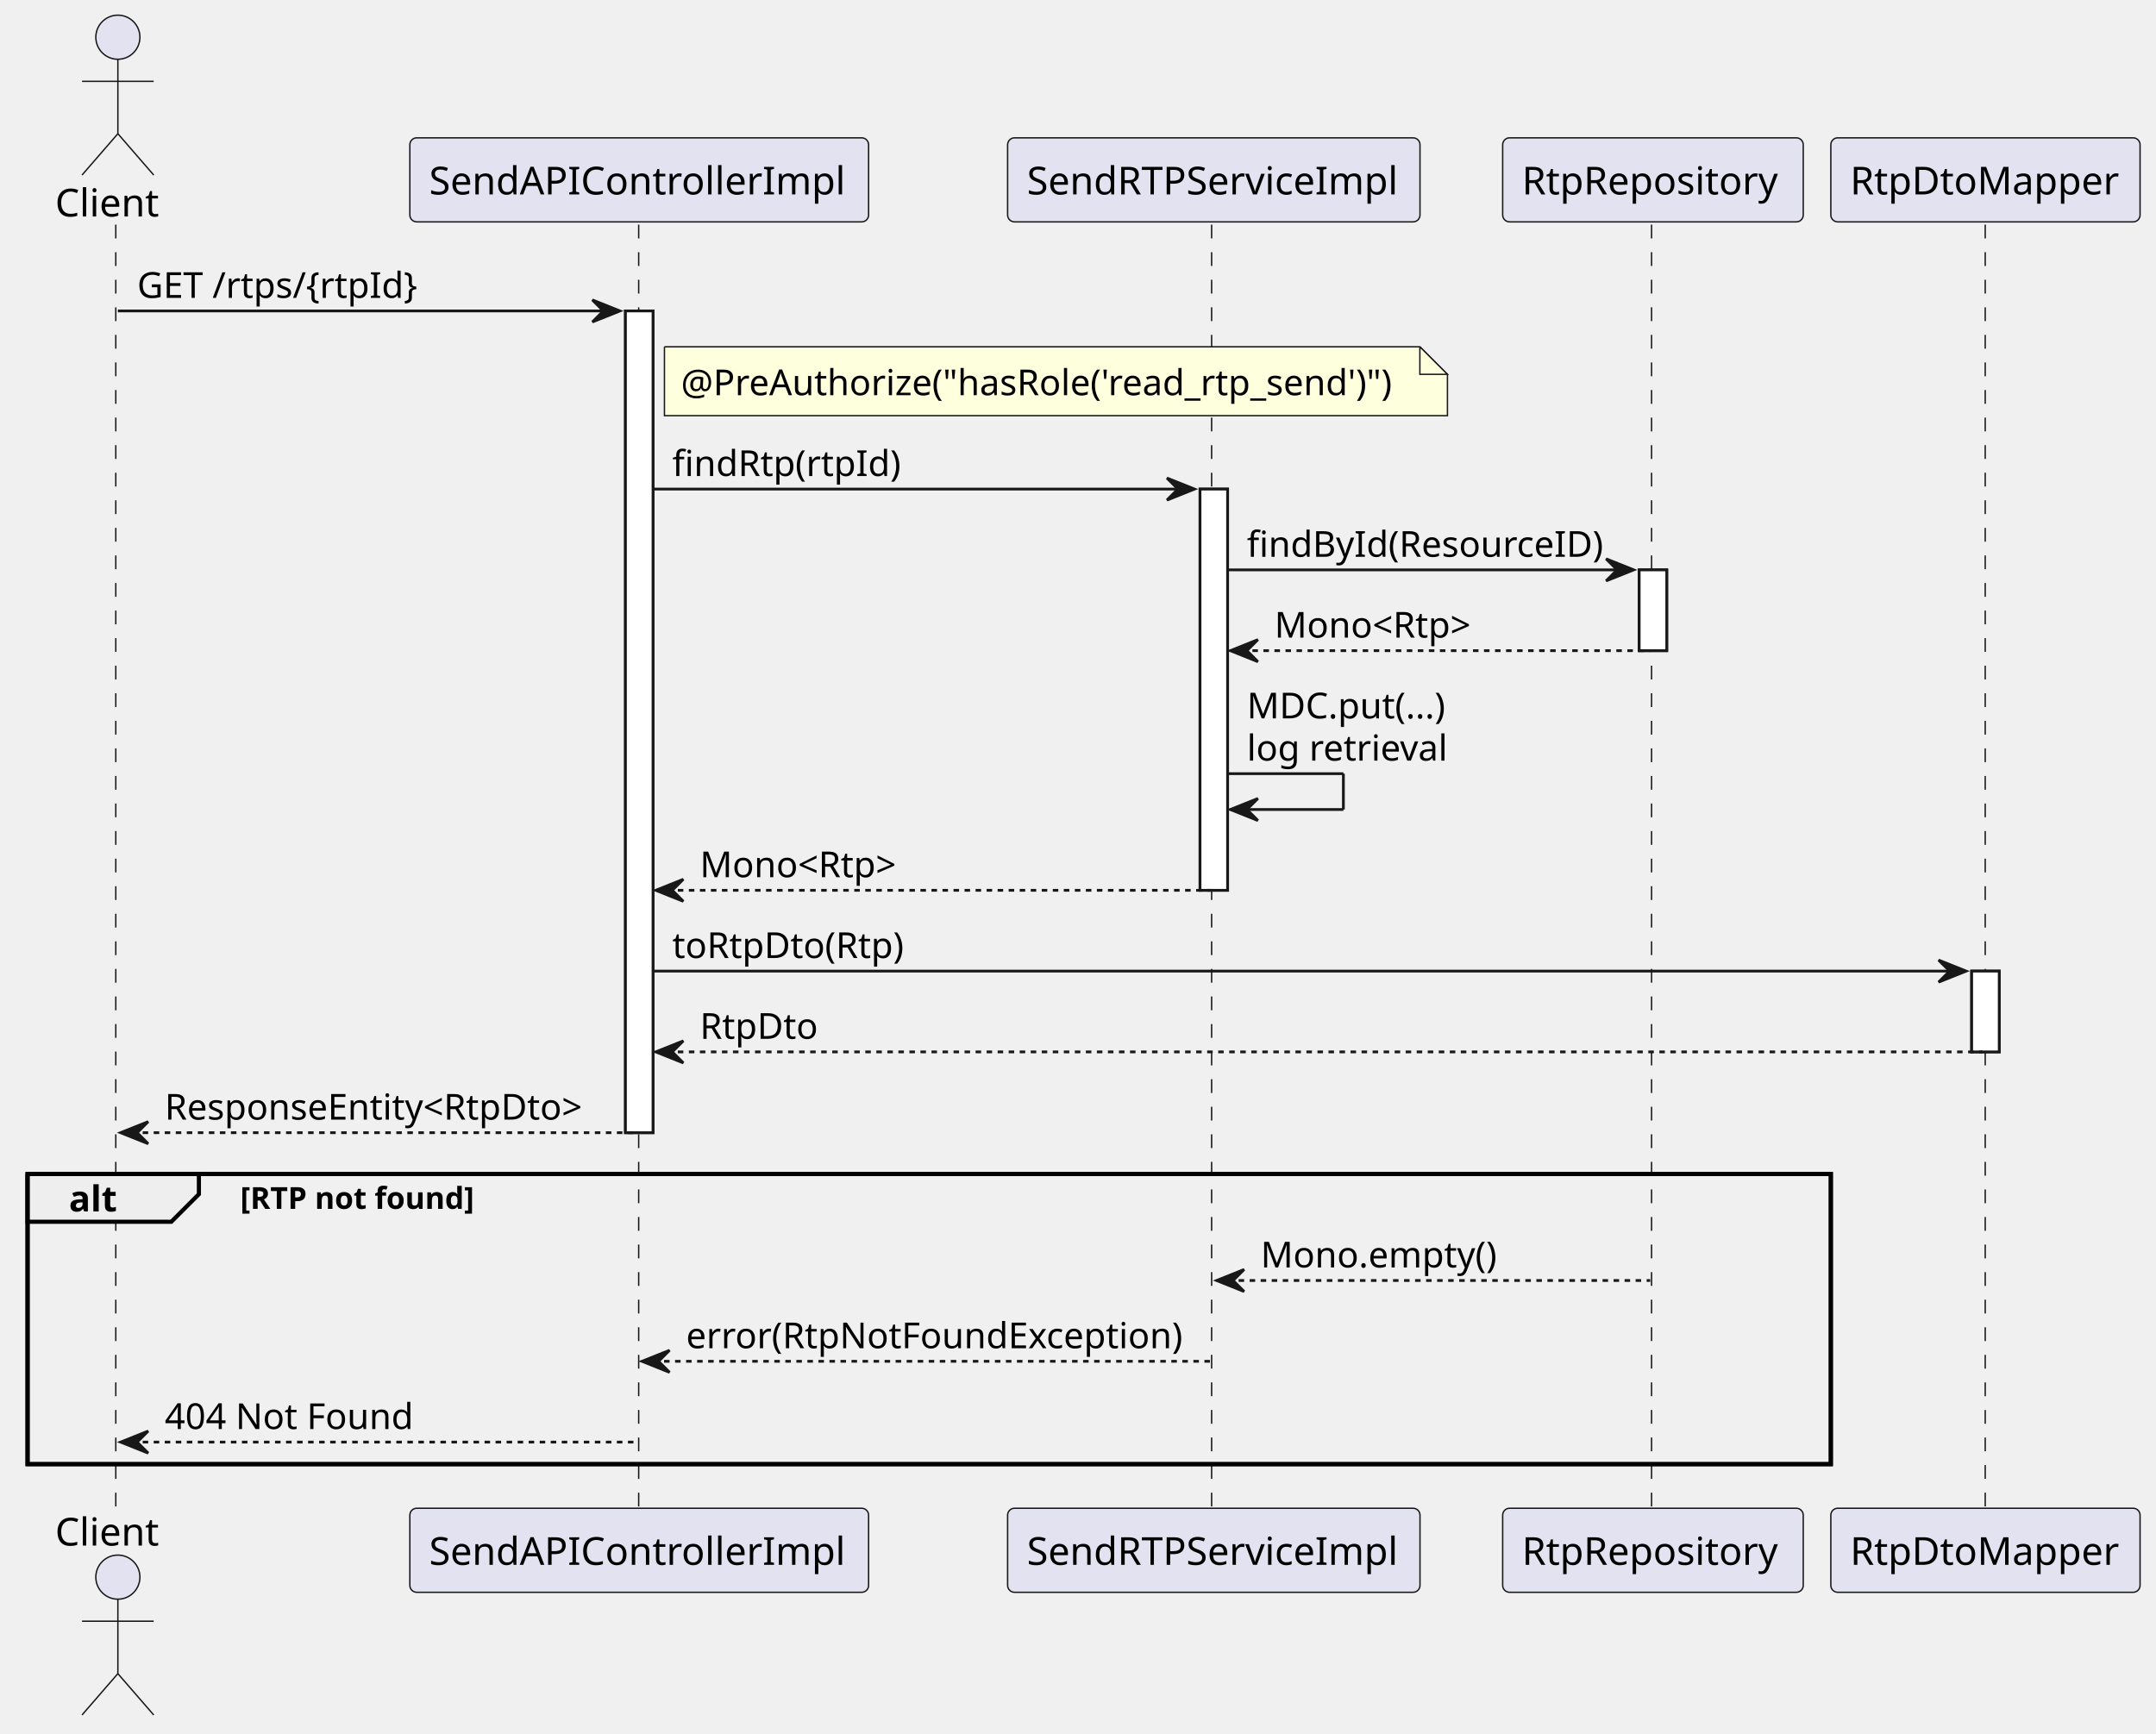
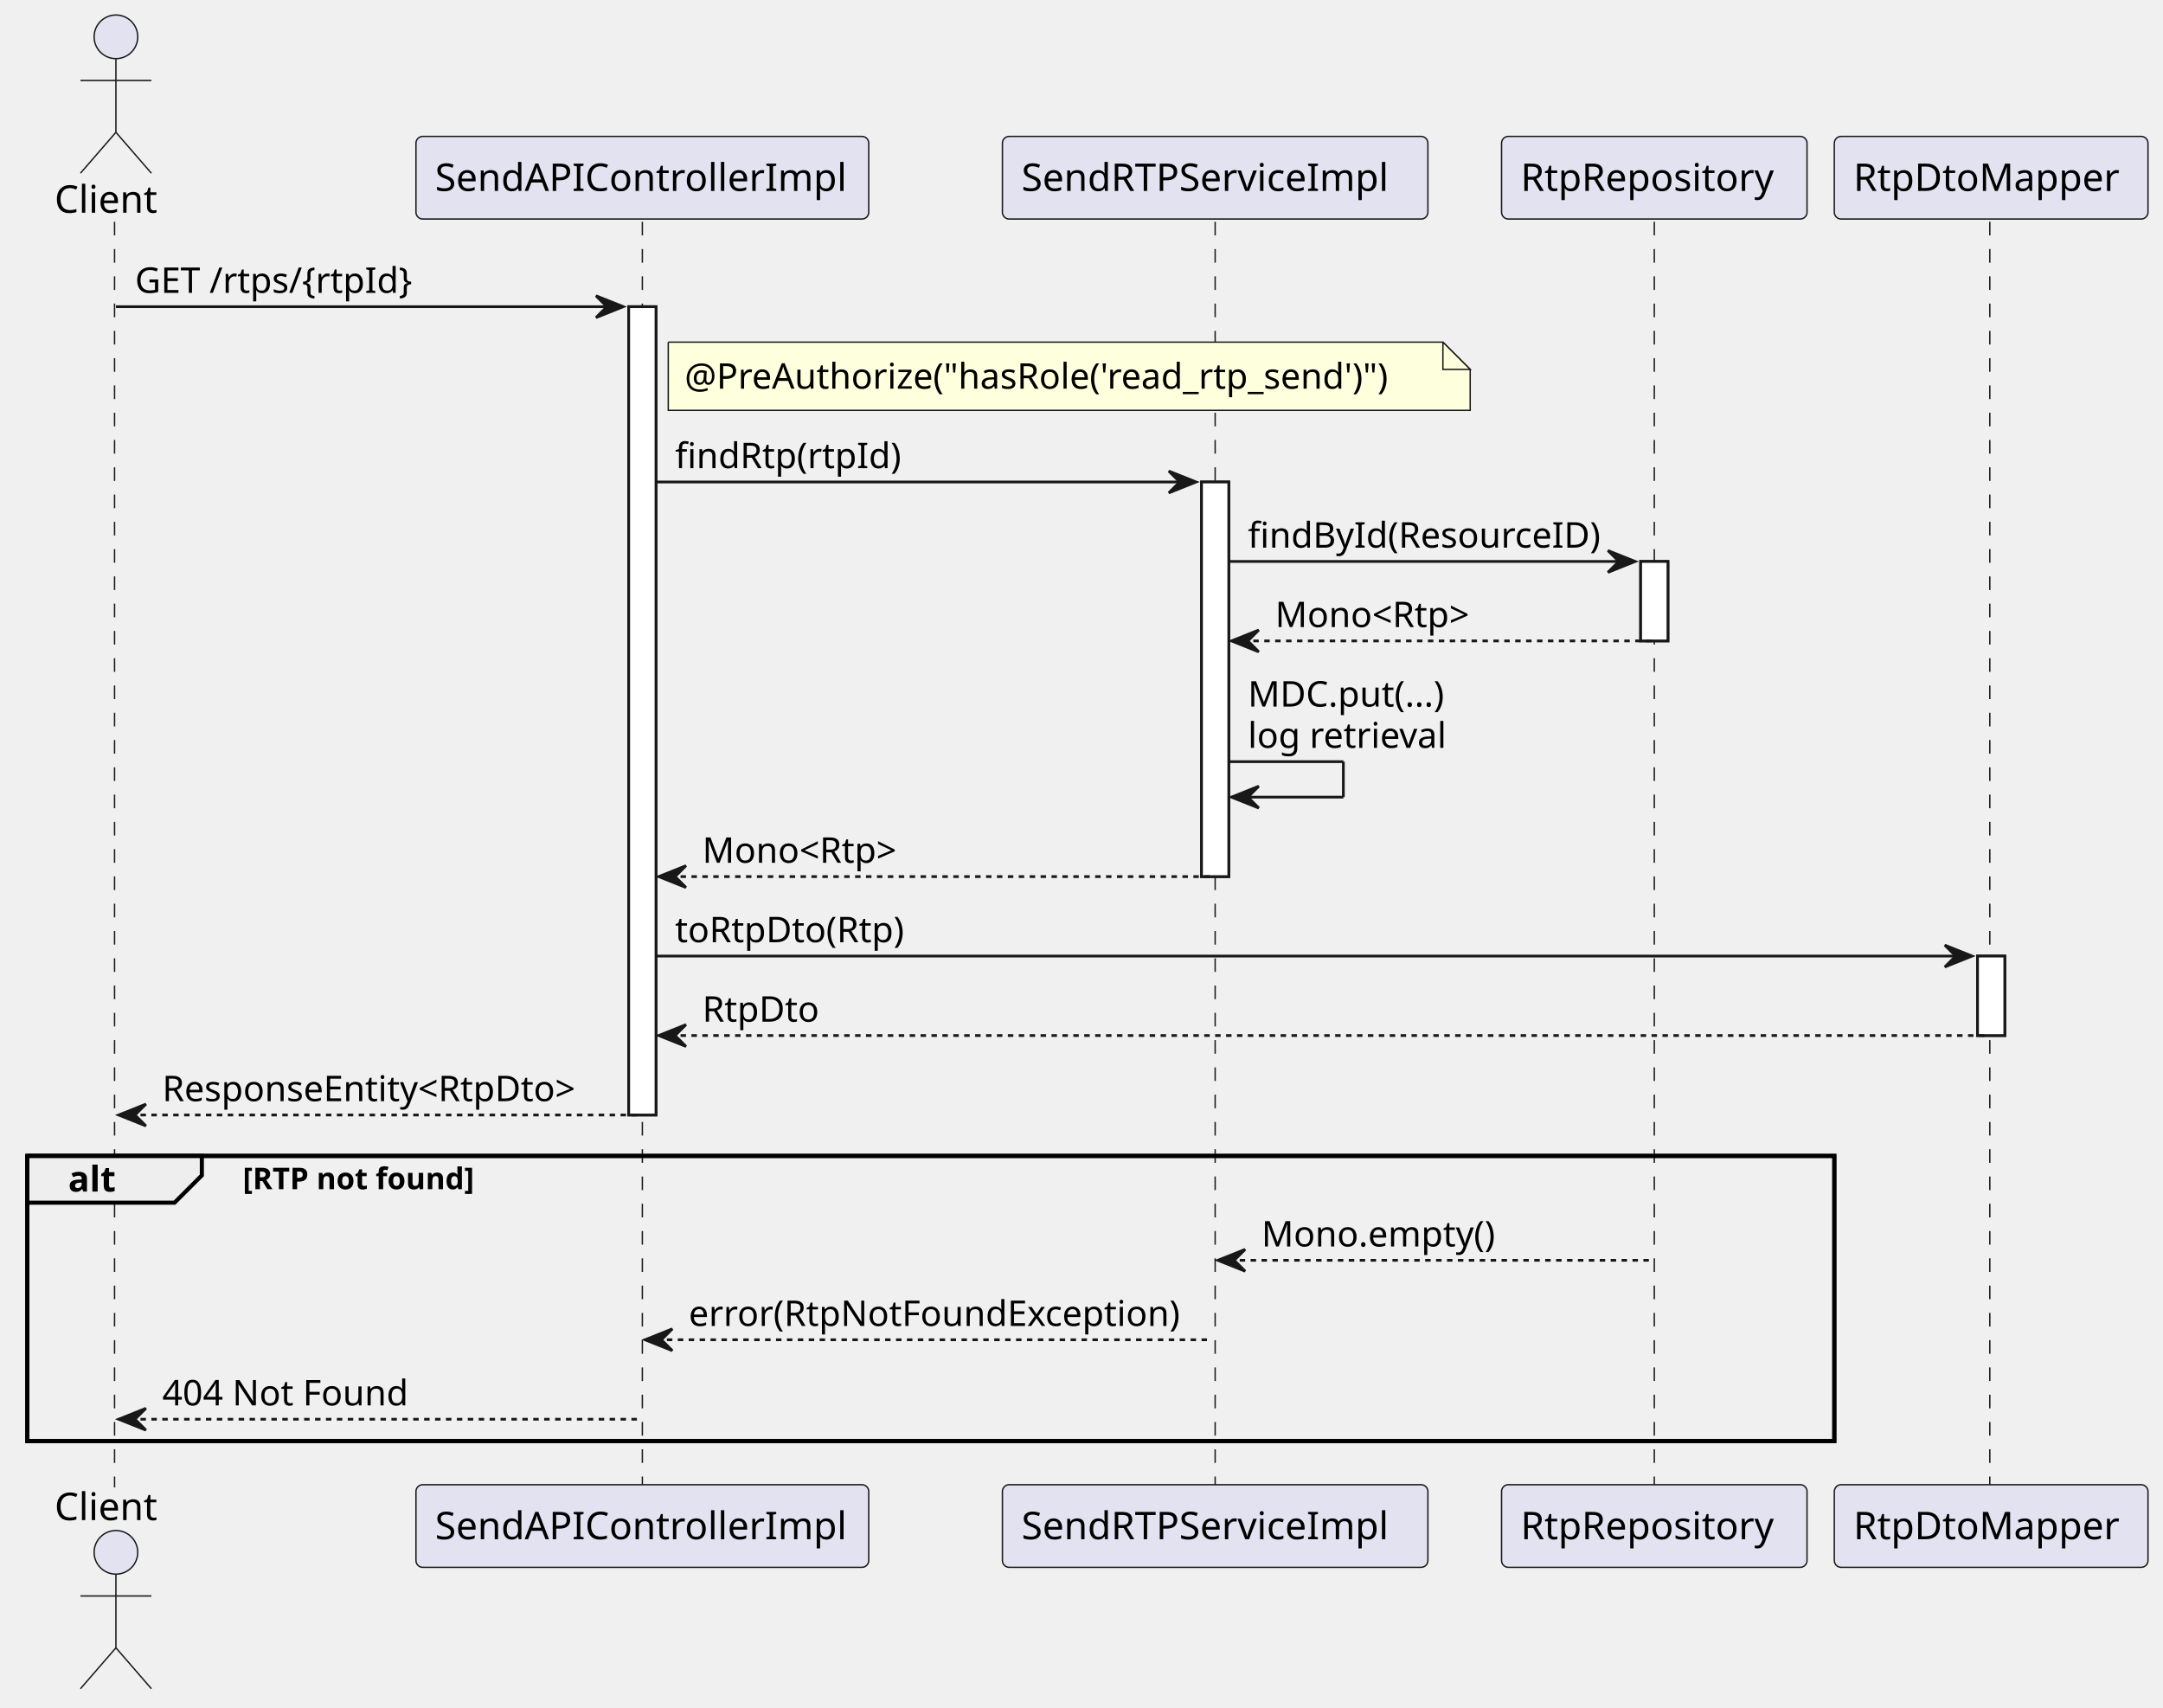
- <svg xmlns="http://www.w3.org/2000/svg" contentStyleType="text/css" data-diagram-type="SEQUENCE" height="629px" preserveAspectRatio="none" style="width:782px;height:629px;background:#FFFFFF;" version="1.1" viewBox="0 0 782 629" width="782px" zoomAndPan="magnify">
+ <svg xmlns="http://www.w3.org/2000/svg" contentStyleType="text/css" height="626px" preserveAspectRatio="none" style="width:793px;height:626px;background:#FFFFFF;" version="1.1" viewBox="0 0 793 626" width="793px" zoomAndPan="magnify">
  <defs />
  <g>
-     <g>
-       <rect fill="#FFFFFF" height="298.106" style="stroke:#181818;stroke-width:1;" width="10" x="226.853" y="112.799" />
-     </g>
-     <g>
-       <rect fill="#FFFFFF" height="145.553" style="stroke:#181818;stroke-width:1;" width="10" x="435.259" y="177.42" />
-     </g>
-     <g>
-       <rect fill="#FFFFFF" height="29.311" style="stroke:#181818;stroke-width:1;" width="10" x="594.544" y="206.731" />
-     </g>
-     <g>
-       <rect fill="#FFFFFF" height="29.311" style="stroke:#181818;stroke-width:1;" width="10" x="715.14" y="352.283" />
-     </g>
-     <rect fill="none" height="105.242" style="stroke:#000000;stroke-width:1.5;" width="654.058" x="10" y="425.904" />
-     <g>
-       <rect fill="#000000" fill-opacity="0" height="466.658" width="8" x="38.752" y="81.488" />
-       <line style="stroke:#181818;stroke-width:0.5;stroke-dasharray:5.0,5.0;" x1="42" x2="42" y1="81.488" y2="548.146" />
-     </g>
-     <g>
-       <rect fill="#000000" fill-opacity="0" height="466.658" width="8" x="227.853" y="81.488" />
-       <line style="stroke:#181818;stroke-width:0.5;stroke-dasharray:5.0,5.0;" x1="231.656" x2="231.656" y1="81.488" y2="548.146" />
-     </g>
-     <g>
-       <rect fill="#000000" fill-opacity="0" height="466.658" width="8" x="436.259" y="81.488" />
-       <line style="stroke:#181818;stroke-width:0.5;stroke-dasharray:5.0,5.0;" x1="439.47" x2="439.47" y1="81.488" y2="548.146" />
-     </g>
-     <g>
-       <rect fill="#000000" fill-opacity="0" height="466.658" width="8" x="595.544" y="81.488" />
-       <line style="stroke:#181818;stroke-width:0.5;stroke-dasharray:5.0,5.0;" x1="599.031" x2="599.031" y1="81.488" y2="548.146" />
-     </g>
-     <g>
-       <rect fill="#000000" fill-opacity="0" height="466.658" width="8" x="716.14" y="81.488" />
-       <line style="stroke:#181818;stroke-width:0.5;stroke-dasharray:5.0,5.0;" x1="720.058" x2="720.058" y1="81.488" y2="548.146" />
-     </g>
-     <g class="participant participant-head">
-       <text fill="#000000" font-family="sans-serif" font-size="14" lengthAdjust="spacing" textLength="39.505" x="20" y="78.535">Client</text>
-       <ellipse cx="42.752" cy="13.5" fill="#E2E2F0" rx="8" ry="8" style="stroke:#181818;stroke-width:0.5;" />
-       <path d="M42.752,21.5 L42.752,48.5 M29.752,29.5 L55.752,29.5 M42.752,48.5 L29.752,63.5 M42.752,48.5 L55.752,63.5" fill="none" style="stroke:#181818;stroke-width:0.5;" />
-     </g>
-     <g class="participant participant-tail">
-       <text fill="#000000" font-family="sans-serif" font-size="14" lengthAdjust="spacing" textLength="39.505" x="20" y="560.682">Client</text>
-       <ellipse cx="42.752" cy="572.135" fill="#E2E2F0" rx="8" ry="8" style="stroke:#181818;stroke-width:0.5;" />
-       <path d="M42.752,580.135 L42.752,607.135 M29.752,588.135 L55.752,588.135 M42.752,607.135 L29.752,622.135 M42.752,607.135 L55.752,622.135" fill="none" style="stroke:#181818;stroke-width:0.5;" />
-     </g>
-     <g class="participant participant-head">
-       <rect fill="#E2E2F0" height="30.488" rx="2.5" ry="2.5" style="stroke:#181818;stroke-width:0.5;" width="166.394" x="148.656" y="50" />
-       <text fill="#000000" font-family="sans-serif" font-size="14" lengthAdjust="spacing" textLength="152.394" x="155.656" y="70.535">SendAPIControllerImpl</text>
-     </g>
-     <g class="participant participant-tail">
-       <rect fill="#E2E2F0" height="30.488" rx="2.5" ry="2.5" style="stroke:#181818;stroke-width:0.5;" width="166.394" x="148.656" y="547.146" />
-       <text fill="#000000" font-family="sans-serif" font-size="14" lengthAdjust="spacing" textLength="152.394" x="155.656" y="567.682">SendAPIControllerImpl</text>
-     </g>
-     <g class="participant participant-head">
-       <rect fill="#E2E2F0" height="30.488" rx="2.5" ry="2.5" style="stroke:#181818;stroke-width:0.5;" width="149.577" x="365.47" y="50" />
-       <text fill="#000000" font-family="sans-serif" font-size="14" lengthAdjust="spacing" textLength="135.577" x="372.47" y="70.535">SendRTPServiceImpl</text>
-     </g>
-     <g class="participant participant-tail">
-       <rect fill="#E2E2F0" height="30.488" rx="2.5" ry="2.5" style="stroke:#181818;stroke-width:0.5;" width="149.577" x="365.47" y="547.146" />
-       <text fill="#000000" font-family="sans-serif" font-size="14" lengthAdjust="spacing" textLength="135.577" x="372.47" y="567.682">SendRTPServiceImpl</text>
-     </g>
-     <g class="participant participant-head">
-       <rect fill="#E2E2F0" height="30.488" rx="2.5" ry="2.5" style="stroke:#181818;stroke-width:0.5;" width="109.026" x="545.031" y="50" />
-       <text fill="#000000" font-family="sans-serif" font-size="14" lengthAdjust="spacing" textLength="95.026" x="552.031" y="70.535">RtpRepository</text>
-     </g>
-     <g class="participant participant-tail">
-       <rect fill="#E2E2F0" height="30.488" rx="2.5" ry="2.5" style="stroke:#181818;stroke-width:0.5;" width="109.026" x="545.031" y="547.146" />
-       <text fill="#000000" font-family="sans-serif" font-size="14" lengthAdjust="spacing" textLength="95.026" x="552.031" y="567.682">RtpRepository</text>
-     </g>
-     <g class="participant participant-head">
-       <rect fill="#E2E2F0" height="30.488" rx="2.5" ry="2.5" style="stroke:#181818;stroke-width:0.5;" width="112.164" x="664.058" y="50" />
-       <text fill="#000000" font-family="sans-serif" font-size="14" lengthAdjust="spacing" textLength="98.164" x="671.058" y="70.535">RtpDtoMapper</text>
-     </g>
-     <g class="participant participant-tail">
-       <rect fill="#E2E2F0" height="30.488" rx="2.5" ry="2.5" style="stroke:#181818;stroke-width:0.5;" width="112.164" x="664.058" y="547.146" />
-       <text fill="#000000" font-family="sans-serif" font-size="14" lengthAdjust="spacing" textLength="98.164" x="671.058" y="567.682">RtpDtoMapper</text>
-     </g>
-     <g>
-       <rect fill="#FFFFFF" height="298.106" style="stroke:#181818;stroke-width:1;" width="10" x="226.853" y="112.799" />
-     </g>
-     <g>
-       <rect fill="#FFFFFF" height="145.553" style="stroke:#181818;stroke-width:1;" width="10" x="435.259" y="177.42" />
-     </g>
-     <g>
-       <rect fill="#FFFFFF" height="29.311" style="stroke:#181818;stroke-width:1;" width="10" x="594.544" y="206.731" />
-     </g>
-     <g>
-       <rect fill="#FFFFFF" height="29.311" style="stroke:#181818;stroke-width:1;" width="10" x="715.14" y="352.283" />
-     </g>
-     <g class="message">
-       <polygon fill="#181818" points="214.853,108.799,224.853,112.799,214.853,116.799,218.853,112.799" style="stroke:#181818;stroke-width:1;" />
-       <line style="stroke:#181818;stroke-width:1;" x1="42.752" x2="220.853" y1="112.799" y2="112.799" />
-       <text fill="#000000" font-family="sans-serif" font-size="13" lengthAdjust="spacing" textLength="106.145" x="49.752" y="108.057">GET /rtps/{rtpId}</text>
-     </g>
-     <path d="M241,125.799 L241,150.799 L525,150.799 L525,135.799 L515,125.799 L241,125.799" fill="#FEFFDD" style="stroke:#181818;stroke-width:0.5;" />
-     <path d="M515,125.799 L515,135.799 L525,135.799 L515,125.799" fill="#FEFFDD" style="stroke:#181818;stroke-width:0.5;" />
-     <text fill="#000000" font-family="sans-serif" font-size="13" lengthAdjust="spacing" textLength="263.694" x="247" y="143.367">@PreAuthorize("hasRole('read_rtp_send')")</text>
-     <g class="message">
-       <polygon fill="#181818" points="423.259,173.42,433.259,177.42,423.259,181.42,427.259,177.42" style="stroke:#181818;stroke-width:1;" />
-       <line style="stroke:#181818;stroke-width:1;" x1="236.853" x2="429.259" y1="177.42" y2="177.42" />
-       <text fill="#000000" font-family="sans-serif" font-size="13" lengthAdjust="spacing" textLength="84.798" x="243.853" y="172.678">findRtp(rtpId)</text>
-     </g>
-     <g class="message">
-       <polygon fill="#181818" points="582.544,202.731,592.544,206.731,582.544,210.731,586.544,206.731" style="stroke:#181818;stroke-width:1;" />
-       <line style="stroke:#181818;stroke-width:1;" x1="445.259" x2="588.544" y1="206.731" y2="206.731" />
-       <text fill="#000000" font-family="sans-serif" font-size="13" lengthAdjust="spacing" textLength="130.286" x="452.259" y="201.988">findById(ResourceID)</text>
-     </g>
-     <g class="message">
-       <polygon fill="#181818" points="456.259,232.041,446.259,236.041,456.259,240.041,452.259,236.041" style="stroke:#181818;stroke-width:1;" />
-       <line style="stroke:#181818;stroke-width:1;stroke-dasharray:2.0,2.0;" x1="450.259" x2="598.544" y1="236.041" y2="236.041" />
-       <text fill="#000000" font-family="sans-serif" font-size="13" lengthAdjust="spacing" textLength="77.168" x="462.259" y="231.299">Mono&lt;Rtp&gt;</text>
-     </g>
-     <g class="message">
-       <line style="stroke:#181818;stroke-width:1;" x1="445.259" x2="487.259" y1="280.662" y2="280.662" />
-       <line style="stroke:#181818;stroke-width:1;" x1="487.259" x2="487.259" y1="280.662" y2="293.662" />
-       <line style="stroke:#181818;stroke-width:1;" x1="446.259" x2="487.259" y1="293.662" y2="293.662" />
-       <polygon fill="#181818" points="456.259,289.662,446.259,293.662,456.259,297.662,452.259,293.662" style="stroke:#181818;stroke-width:1;" />
-       <text fill="#000000" font-family="sans-serif" font-size="13" lengthAdjust="spacing" textLength="75.95" x="452.259" y="260.609">MDC.put(...)</text>
-       <text fill="#000000" font-family="sans-serif" font-size="13" lengthAdjust="spacing" textLength="75.372" x="452.259" y="275.92">log retrieval</text>
-     </g>
-     <g class="message">
-       <polygon fill="#181818" points="247.853,318.973,237.853,322.973,247.853,326.973,243.853,322.973" style="stroke:#181818;stroke-width:1;" />
-       <line style="stroke:#181818;stroke-width:1;stroke-dasharray:2.0,2.0;" x1="241.853" x2="439.259" y1="322.973" y2="322.973" />
-       <text fill="#000000" font-family="sans-serif" font-size="13" lengthAdjust="spacing" textLength="77.168" x="253.853" y="318.231">Mono&lt;Rtp&gt;</text>
-     </g>
-     <g class="message">
-       <polygon fill="#181818" points="703.14,348.283,713.14,352.283,703.14,356.283,707.14,352.283" style="stroke:#181818;stroke-width:1;" />
-       <line style="stroke:#181818;stroke-width:1;" x1="236.853" x2="709.14" y1="352.283" y2="352.283" />
-       <text fill="#000000" font-family="sans-serif" font-size="13" lengthAdjust="spacing" textLength="86.417" x="243.853" y="347.541">toRtpDto(Rtp)</text>
-     </g>
-     <g class="message">
-       <polygon fill="#181818" points="247.853,377.594,237.853,381.594,247.853,385.594,243.853,381.594" style="stroke:#181818;stroke-width:1;" />
-       <line style="stroke:#181818;stroke-width:1;stroke-dasharray:2.0,2.0;" x1="241.853" x2="719.14" y1="381.594" y2="381.594" />
-       <text fill="#000000" font-family="sans-serif" font-size="13" lengthAdjust="spacing" textLength="43.85" x="253.853" y="376.852">RtpDto</text>
-     </g>
-     <g class="message">
-       <polygon fill="#181818" points="53.752,406.904,43.752,410.904,53.752,414.904,49.752,410.904" style="stroke:#181818;stroke-width:1;" />
-       <line style="stroke:#181818;stroke-width:1;stroke-dasharray:2.0,2.0;" x1="47.752" x2="230.853" y1="410.904" y2="410.904" />
-       <text fill="#000000" font-family="sans-serif" font-size="13" lengthAdjust="spacing" textLength="160.101" x="59.752" y="406.162">ResponseEntity&lt;RtpDto&gt;</text>
-     </g>
-     <path d="M10,425.904 L72.139,425.904 L72.139,433.215 L62.139,443.215 L10,443.215 L10,425.904" fill="#EEEEEE" style="stroke:#000000;stroke-width:1.5;" />
-     <rect fill="none" height="105.242" style="stroke:#000000;stroke-width:1.5;" width="654.058" x="10" y="425.904" />
-     <text fill="#000000" font-family="sans-serif" font-size="13" font-weight="bold" lengthAdjust="spacing" textLength="17.139" x="25" y="439.473">alt</text>
-     <text fill="#000000" font-family="sans-serif" font-size="11" font-weight="bold" lengthAdjust="spacing" textLength="89.359" x="87.139" y="438.539">[RTP not found]</text>
-     <g class="message">
-       <polygon fill="#181818" points="451.259,460.525,441.259,464.525,451.259,468.525,447.259,464.525" style="stroke:#181818;stroke-width:1;" />
-       <line style="stroke:#181818;stroke-width:1;stroke-dasharray:2.0,2.0;" x1="445.259" x2="598.544" y1="464.525" y2="464.525" />
-       <text fill="#000000" font-family="sans-serif" font-size="13" lengthAdjust="spacing" textLength="87.02" x="457.259" y="459.783">Mono.empty()</text>
-     </g>
-     <g class="message">
-       <polygon fill="#181818" points="242.853,489.836,232.853,493.836,242.853,497.836,238.853,493.836" style="stroke:#181818;stroke-width:1;" />
-       <line style="stroke:#181818;stroke-width:1;stroke-dasharray:2.0,2.0;" x1="236.853" x2="439.259" y1="493.836" y2="493.836" />
-       <text fill="#000000" font-family="sans-serif" font-size="13" lengthAdjust="spacing" textLength="184.406" x="248.853" y="489.094">error(RtpNotFoundException)</text>
-     </g>
-     <g class="message">
-       <polygon fill="#181818" points="53.752,519.146,43.752,523.146,53.752,527.146,49.752,523.146" style="stroke:#181818;stroke-width:1;" />
-       <line style="stroke:#181818;stroke-width:1;stroke-dasharray:2.0,2.0;" x1="47.752" x2="230.853" y1="523.146" y2="523.146" />
-       <text fill="#000000" font-family="sans-serif" font-size="13" lengthAdjust="spacing" textLength="94.612" x="59.752" y="518.404">404 Not Found</text>
-     </g>
+     <rect fill="#FFFFFF" height="296.328" style="stroke:#181818;stroke-width:1.0;" width="10" x="230.5" y="112.43" />
+     <rect fill="#FFFFFF" height="144.664" style="stroke:#181818;stroke-width:1.0;" width="10" x="440.5" y="176.695" />
+     <rect fill="#FFFFFF" height="29.133" style="stroke:#181818;stroke-width:1.0;" width="10" x="601.5" y="205.828" />
+     <rect fill="#FFFFFF" height="29.133" style="stroke:#181818;stroke-width:1.0;" width="10" x="725" y="350.492" />
+     <rect fill="none" height="104.531" style="stroke:#000000;stroke-width:1.5;" width="662.5" x="10" y="423.758" />
+     <line style="stroke:#181818;stroke-width:0.5;stroke-dasharray:5.0,5.0;" x1="42" x2="42" y1="81.297" y2="545.289" />
+     <line style="stroke:#181818;stroke-width:0.5;stroke-dasharray:5.0,5.0;" x1="235.5" x2="235.5" y1="81.297" y2="545.289" />
+     <line style="stroke:#181818;stroke-width:0.5;stroke-dasharray:5.0,5.0;" x1="445.5" x2="445.5" y1="81.297" y2="545.289" />
+     <line style="stroke:#181818;stroke-width:0.5;stroke-dasharray:5.0,5.0;" x1="606.5" x2="606.5" y1="81.297" y2="545.289" />
+     <line style="stroke:#181818;stroke-width:0.5;stroke-dasharray:5.0,5.0;" x1="729.5" x2="729.5" y1="81.297" y2="545.289" />
+     <text fill="#000000" font-family="sans-serif" font-size="14" lengthAdjust="spacing" textLength="39" x="20" y="77.995">Client</text>
+     <ellipse cx="42.5" cy="13.5" fill="#E2E2F0" rx="8" ry="8" style="stroke:#181818;stroke-width:0.5;" />
+     <path d="M42.5,21.5 L42.5,48.5 M29.5,29.5 L55.5,29.5 M42.5,48.5 L29.5,63.5 M42.5,48.5 L55.5,63.5 " fill="none" style="stroke:#181818;stroke-width:0.5;" />
+     <text fill="#000000" font-family="sans-serif" font-size="14" lengthAdjust="spacing" textLength="39" x="20" y="557.284">Client</text>
+     <ellipse cx="42.5" cy="569.086" fill="#E2E2F0" rx="8" ry="8" style="stroke:#181818;stroke-width:0.5;" />
+     <path d="M42.5,577.086 L42.5,604.086 M29.5,585.086 L55.5,585.086 M42.5,604.086 L29.5,619.086 M42.5,604.086 L55.5,619.086 " fill="none" style="stroke:#181818;stroke-width:0.5;" />
+     <rect fill="#E2E2F0" height="30.297" rx="2.5" ry="2.5" style="stroke:#181818;stroke-width:0.5;" width="166" x="152.5" y="50" />
+     <text fill="#000000" font-family="sans-serif" font-size="14" lengthAdjust="spacing" textLength="152" x="159.5" y="69.995">SendAPIControllerImpl</text>
+     <rect fill="#E2E2F0" height="30.297" rx="2.5" ry="2.5" style="stroke:#181818;stroke-width:0.5;" width="166" x="152.5" y="544.289" />
+     <text fill="#000000" font-family="sans-serif" font-size="14" lengthAdjust="spacing" textLength="152" x="159.5" y="564.284">SendAPIControllerImpl</text>
+     <rect fill="#E2E2F0" height="30.297" rx="2.5" ry="2.5" style="stroke:#181818;stroke-width:0.5;" width="156" x="367.5" y="50" />
+     <text fill="#000000" font-family="sans-serif" font-size="14" lengthAdjust="spacing" textLength="142" x="374.5" y="69.995">SendRTPServiceImpl</text>
+     <rect fill="#E2E2F0" height="30.297" rx="2.5" ry="2.5" style="stroke:#181818;stroke-width:0.5;" width="156" x="367.5" y="544.289" />
+     <text fill="#000000" font-family="sans-serif" font-size="14" lengthAdjust="spacing" textLength="142" x="374.5" y="564.284">SendRTPServiceImpl</text>
+     <rect fill="#E2E2F0" height="30.297" rx="2.5" ry="2.5" style="stroke:#181818;stroke-width:0.5;" width="112" x="550.5" y="50" />
+     <text fill="#000000" font-family="sans-serif" font-size="14" lengthAdjust="spacing" textLength="98" x="557.5" y="69.995">RtpRepository</text>
+     <rect fill="#E2E2F0" height="30.297" rx="2.5" ry="2.5" style="stroke:#181818;stroke-width:0.5;" width="112" x="550.5" y="544.289" />
+     <text fill="#000000" font-family="sans-serif" font-size="14" lengthAdjust="spacing" textLength="98" x="557.5" y="564.284">RtpRepository</text>
+     <rect fill="#E2E2F0" height="30.297" rx="2.5" ry="2.5" style="stroke:#181818;stroke-width:0.5;" width="115" x="672.5" y="50" />
+     <text fill="#000000" font-family="sans-serif" font-size="14" lengthAdjust="spacing" textLength="101" x="679.5" y="69.995">RtpDtoMapper</text>
+     <rect fill="#E2E2F0" height="30.297" rx="2.5" ry="2.5" style="stroke:#181818;stroke-width:0.5;" width="115" x="672.5" y="544.289" />
+     <text fill="#000000" font-family="sans-serif" font-size="14" lengthAdjust="spacing" textLength="101" x="679.5" y="564.284">RtpDtoMapper</text>
+     <rect fill="#FFFFFF" height="296.328" style="stroke:#181818;stroke-width:1.0;" width="10" x="230.5" y="112.43" />
+     <rect fill="#FFFFFF" height="144.664" style="stroke:#181818;stroke-width:1.0;" width="10" x="440.5" y="176.695" />
+     <rect fill="#FFFFFF" height="29.133" style="stroke:#181818;stroke-width:1.0;" width="10" x="601.5" y="205.828" />
+     <rect fill="#FFFFFF" height="29.133" style="stroke:#181818;stroke-width:1.0;" width="10" x="725" y="350.492" />
+     <polygon fill="#181818" points="218.5,108.43,228.5,112.43,218.5,116.43,222.5,112.43" style="stroke:#181818;stroke-width:1.0;" />
+     <line style="stroke:#181818;stroke-width:1.0;" x1="42.5" x2="224.5" y1="112.43" y2="112.43" />
+     <text fill="#000000" font-family="sans-serif" font-size="13" lengthAdjust="spacing" textLength="107" x="49.5" y="107.364">GET /rtps/{rtpId}</text>
+     <path d="M245,125.43 L245,150.43 L539,150.43 L539,135.43 L529,125.43 L245,125.43 " fill="#FEFFDD" style="stroke:#181818;stroke-width:0.5;" />
+     <path d="M529,125.43 L529,135.43 L539,135.43 L529,125.43 " fill="#FEFFDD" style="stroke:#181818;stroke-width:0.5;" />
+     <text fill="#000000" font-family="sans-serif" font-size="13" lengthAdjust="spacing" textLength="273" x="251" y="142.497">@PreAuthorize("hasRole('read_rtp_send')")</text>
+     <polygon fill="#181818" points="428.5,172.695,438.5,176.695,428.5,180.695,432.5,176.695" style="stroke:#181818;stroke-width:1.0;" />
+     <line style="stroke:#181818;stroke-width:1.0;" x1="240.5" x2="434.5" y1="176.695" y2="176.695" />
+     <text fill="#000000" font-family="sans-serif" font-size="13" lengthAdjust="spacing" textLength="83" x="247.5" y="171.629">findRtp(rtpId)</text>
+     <polygon fill="#181818" points="589.5,201.828,599.5,205.828,589.5,209.828,593.5,205.828" style="stroke:#181818;stroke-width:1.0;" />
+     <line style="stroke:#181818;stroke-width:1.0;" x1="450.5" x2="595.5" y1="205.828" y2="205.828" />
+     <text fill="#000000" font-family="sans-serif" font-size="13" lengthAdjust="spacing" textLength="132" x="457.5" y="200.762">findById(ResourceID)</text>
+     <polygon fill="#181818" points="461.5,230.961,451.5,234.961,461.5,238.961,457.5,234.961" style="stroke:#181818;stroke-width:1.0;" />
+     <line style="stroke:#181818;stroke-width:1.0;stroke-dasharray:2.0,2.0;" x1="455.5" x2="605.5" y1="234.961" y2="234.961" />
+     <text fill="#000000" font-family="sans-serif" font-size="13" lengthAdjust="spacing" textLength="78" x="467.5" y="229.895">Mono&lt;Rtp&gt;</text>
+     <line style="stroke:#181818;stroke-width:1.0;" x1="450.5" x2="492.5" y1="279.227" y2="279.227" />
+     <line style="stroke:#181818;stroke-width:1.0;" x1="492.5" x2="492.5" y1="279.227" y2="292.227" />
+     <line style="stroke:#181818;stroke-width:1.0;" x1="451.5" x2="492.5" y1="292.227" y2="292.227" />
+     <polygon fill="#181818" points="461.5,288.227,451.5,292.227,461.5,296.227,457.5,292.227" style="stroke:#181818;stroke-width:1.0;" />
+     <text fill="#000000" font-family="sans-serif" font-size="13" lengthAdjust="spacing" textLength="77" x="457.5" y="259.028">MDC.put(...)</text>
+     <text fill="#000000" font-family="sans-serif" font-size="13" lengthAdjust="spacing" textLength="75" x="457.5" y="274.161">log retrieval</text>
+     <polygon fill="#181818" points="251.5,317.359,241.5,321.359,251.5,325.359,247.5,321.359" style="stroke:#181818;stroke-width:1.0;" />
+     <line style="stroke:#181818;stroke-width:1.0;stroke-dasharray:2.0,2.0;" x1="245.5" x2="444.5" y1="321.359" y2="321.359" />
+     <text fill="#000000" font-family="sans-serif" font-size="13" lengthAdjust="spacing" textLength="78" x="257.5" y="316.293">Mono&lt;Rtp&gt;</text>
+     <polygon fill="#181818" points="713,346.492,723,350.492,713,354.492,717,350.492" style="stroke:#181818;stroke-width:1.0;" />
+     <line style="stroke:#181818;stroke-width:1.0;" x1="240.5" x2="719" y1="350.492" y2="350.492" />
+     <text fill="#000000" font-family="sans-serif" font-size="13" lengthAdjust="spacing" textLength="88" x="247.5" y="345.426">toRtpDto(Rtp)</text>
+     <polygon fill="#181818" points="251.5,375.625,241.5,379.625,251.5,383.625,247.5,379.625" style="stroke:#181818;stroke-width:1.0;" />
+     <line style="stroke:#181818;stroke-width:1.0;stroke-dasharray:2.0,2.0;" x1="245.5" x2="729" y1="379.625" y2="379.625" />
+     <text fill="#000000" font-family="sans-serif" font-size="13" lengthAdjust="spacing" textLength="44" x="257.5" y="374.559">RtpDto</text>
+     <polygon fill="#181818" points="53.5,404.758,43.5,408.758,53.5,412.758,49.5,408.758" style="stroke:#181818;stroke-width:1.0;" />
+     <line style="stroke:#181818;stroke-width:1.0;stroke-dasharray:2.0,2.0;" x1="47.5" x2="234.5" y1="408.758" y2="408.758" />
+     <text fill="#000000" font-family="sans-serif" font-size="13" lengthAdjust="spacing" textLength="164" x="59.5" y="403.692">ResponseEntity&lt;RtpDto&gt;</text>
+     <path d="M10,423.758 L74,423.758 L74,430.891 L64,440.891 L10,440.891 L10,423.758 " fill="#EEEEEE" style="stroke:#000000;stroke-width:1.5;" />
+     <rect fill="none" height="104.531" style="stroke:#000000;stroke-width:1.5;" width="662.5" x="10" y="423.758" />
+     <text fill="#000000" font-family="sans-serif" font-size="13" font-weight="bold" lengthAdjust="spacing" textLength="19" x="25" y="436.825">alt</text>
+     <text fill="#000000" font-family="sans-serif" font-size="11" font-weight="bold" lengthAdjust="spacing" textLength="100" x="89" y="435.968">[RTP not found]</text>
+     <polygon fill="#181818" points="456.5,458.023,446.5,462.023,456.5,466.023,452.5,462.023" style="stroke:#181818;stroke-width:1.0;" />
+     <line style="stroke:#181818;stroke-width:1.0;stroke-dasharray:2.0,2.0;" x1="450.5" x2="605.5" y1="462.023" y2="462.023" />
+     <text fill="#000000" font-family="sans-serif" font-size="13" lengthAdjust="spacing" textLength="90" x="462.5" y="456.957">Mono.empty()</text>
+     <polygon fill="#181818" points="246.5,487.156,236.5,491.156,246.5,495.156,242.5,491.156" style="stroke:#181818;stroke-width:1.0;" />
+     <line style="stroke:#181818;stroke-width:1.0;stroke-dasharray:2.0,2.0;" x1="240.5" x2="444.5" y1="491.156" y2="491.156" />
+     <text fill="#000000" font-family="sans-serif" font-size="13" lengthAdjust="spacing" textLength="186" x="252.5" y="486.09">error(RtpNotFoundException)</text>
+     <polygon fill="#181818" points="53.5,516.289,43.5,520.289,53.5,524.289,49.5,520.289" style="stroke:#181818;stroke-width:1.0;" />
+     <line style="stroke:#181818;stroke-width:1.0;stroke-dasharray:2.0,2.0;" x1="47.5" x2="234.5" y1="520.289" y2="520.289" />
+     <text fill="#000000" font-family="sans-serif" font-size="13" lengthAdjust="spacing" textLength="94" x="59.5" y="515.223">404 Not Found</text>
  </g>
</svg>
